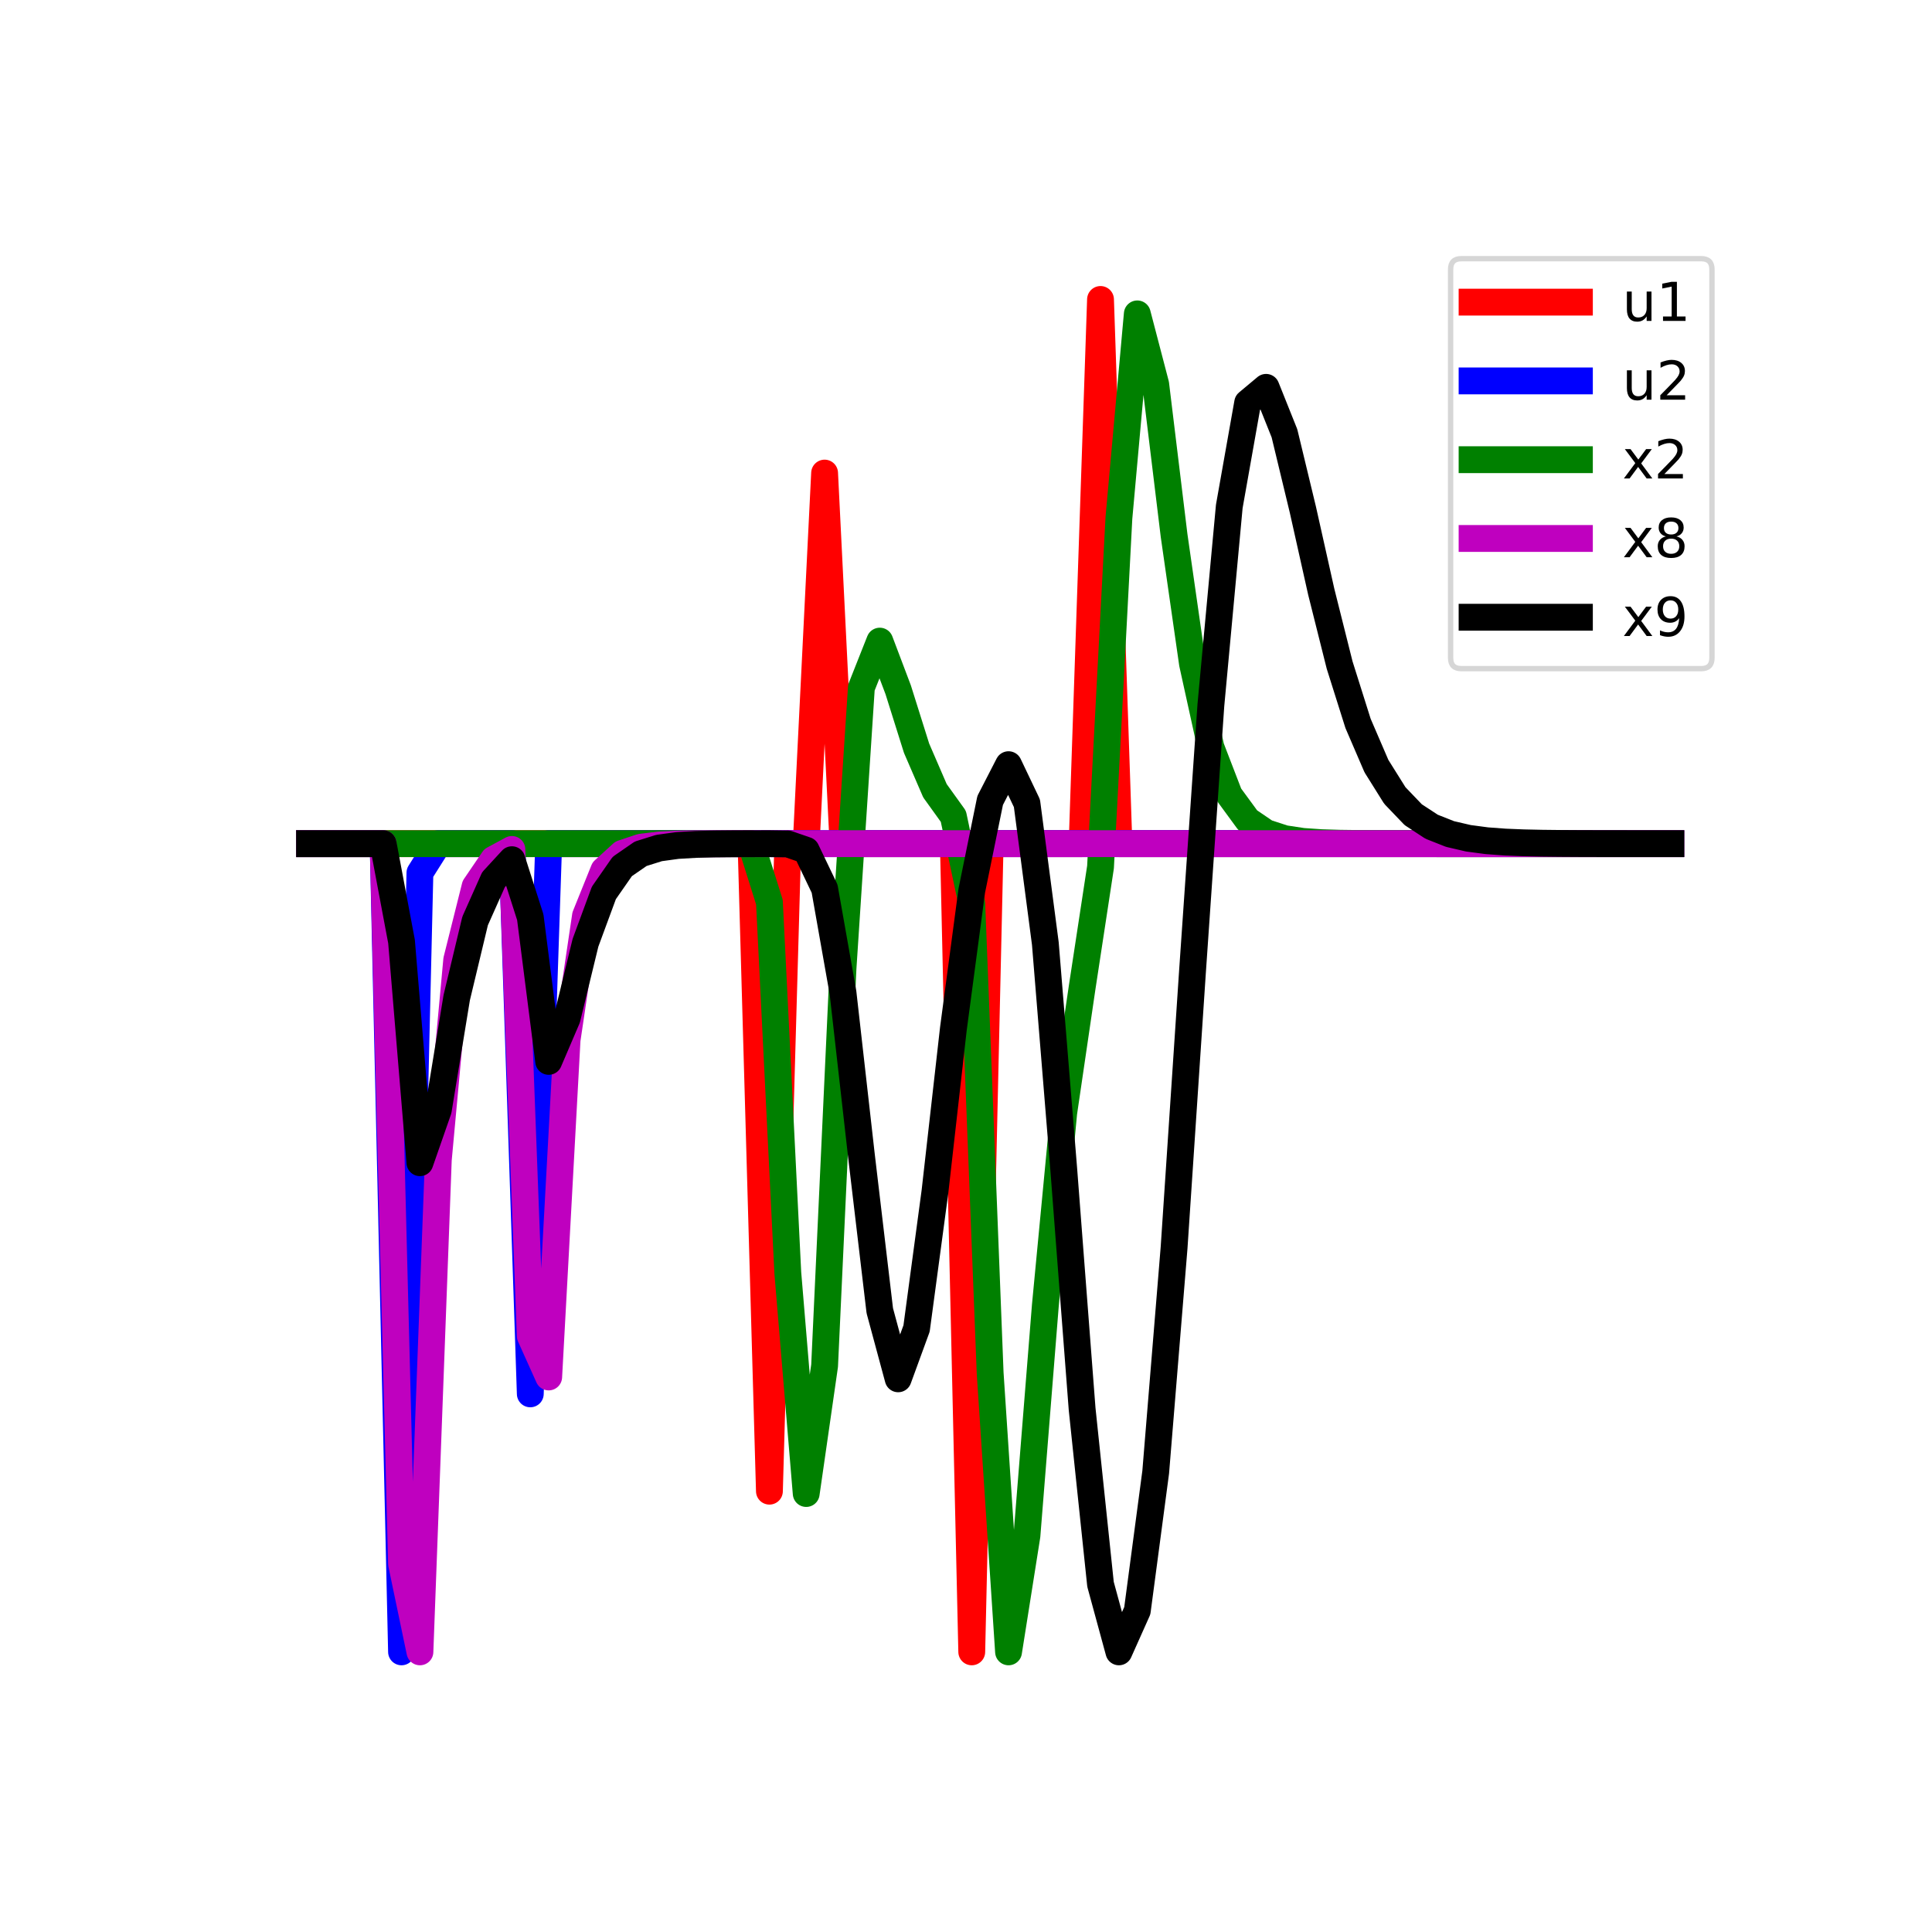
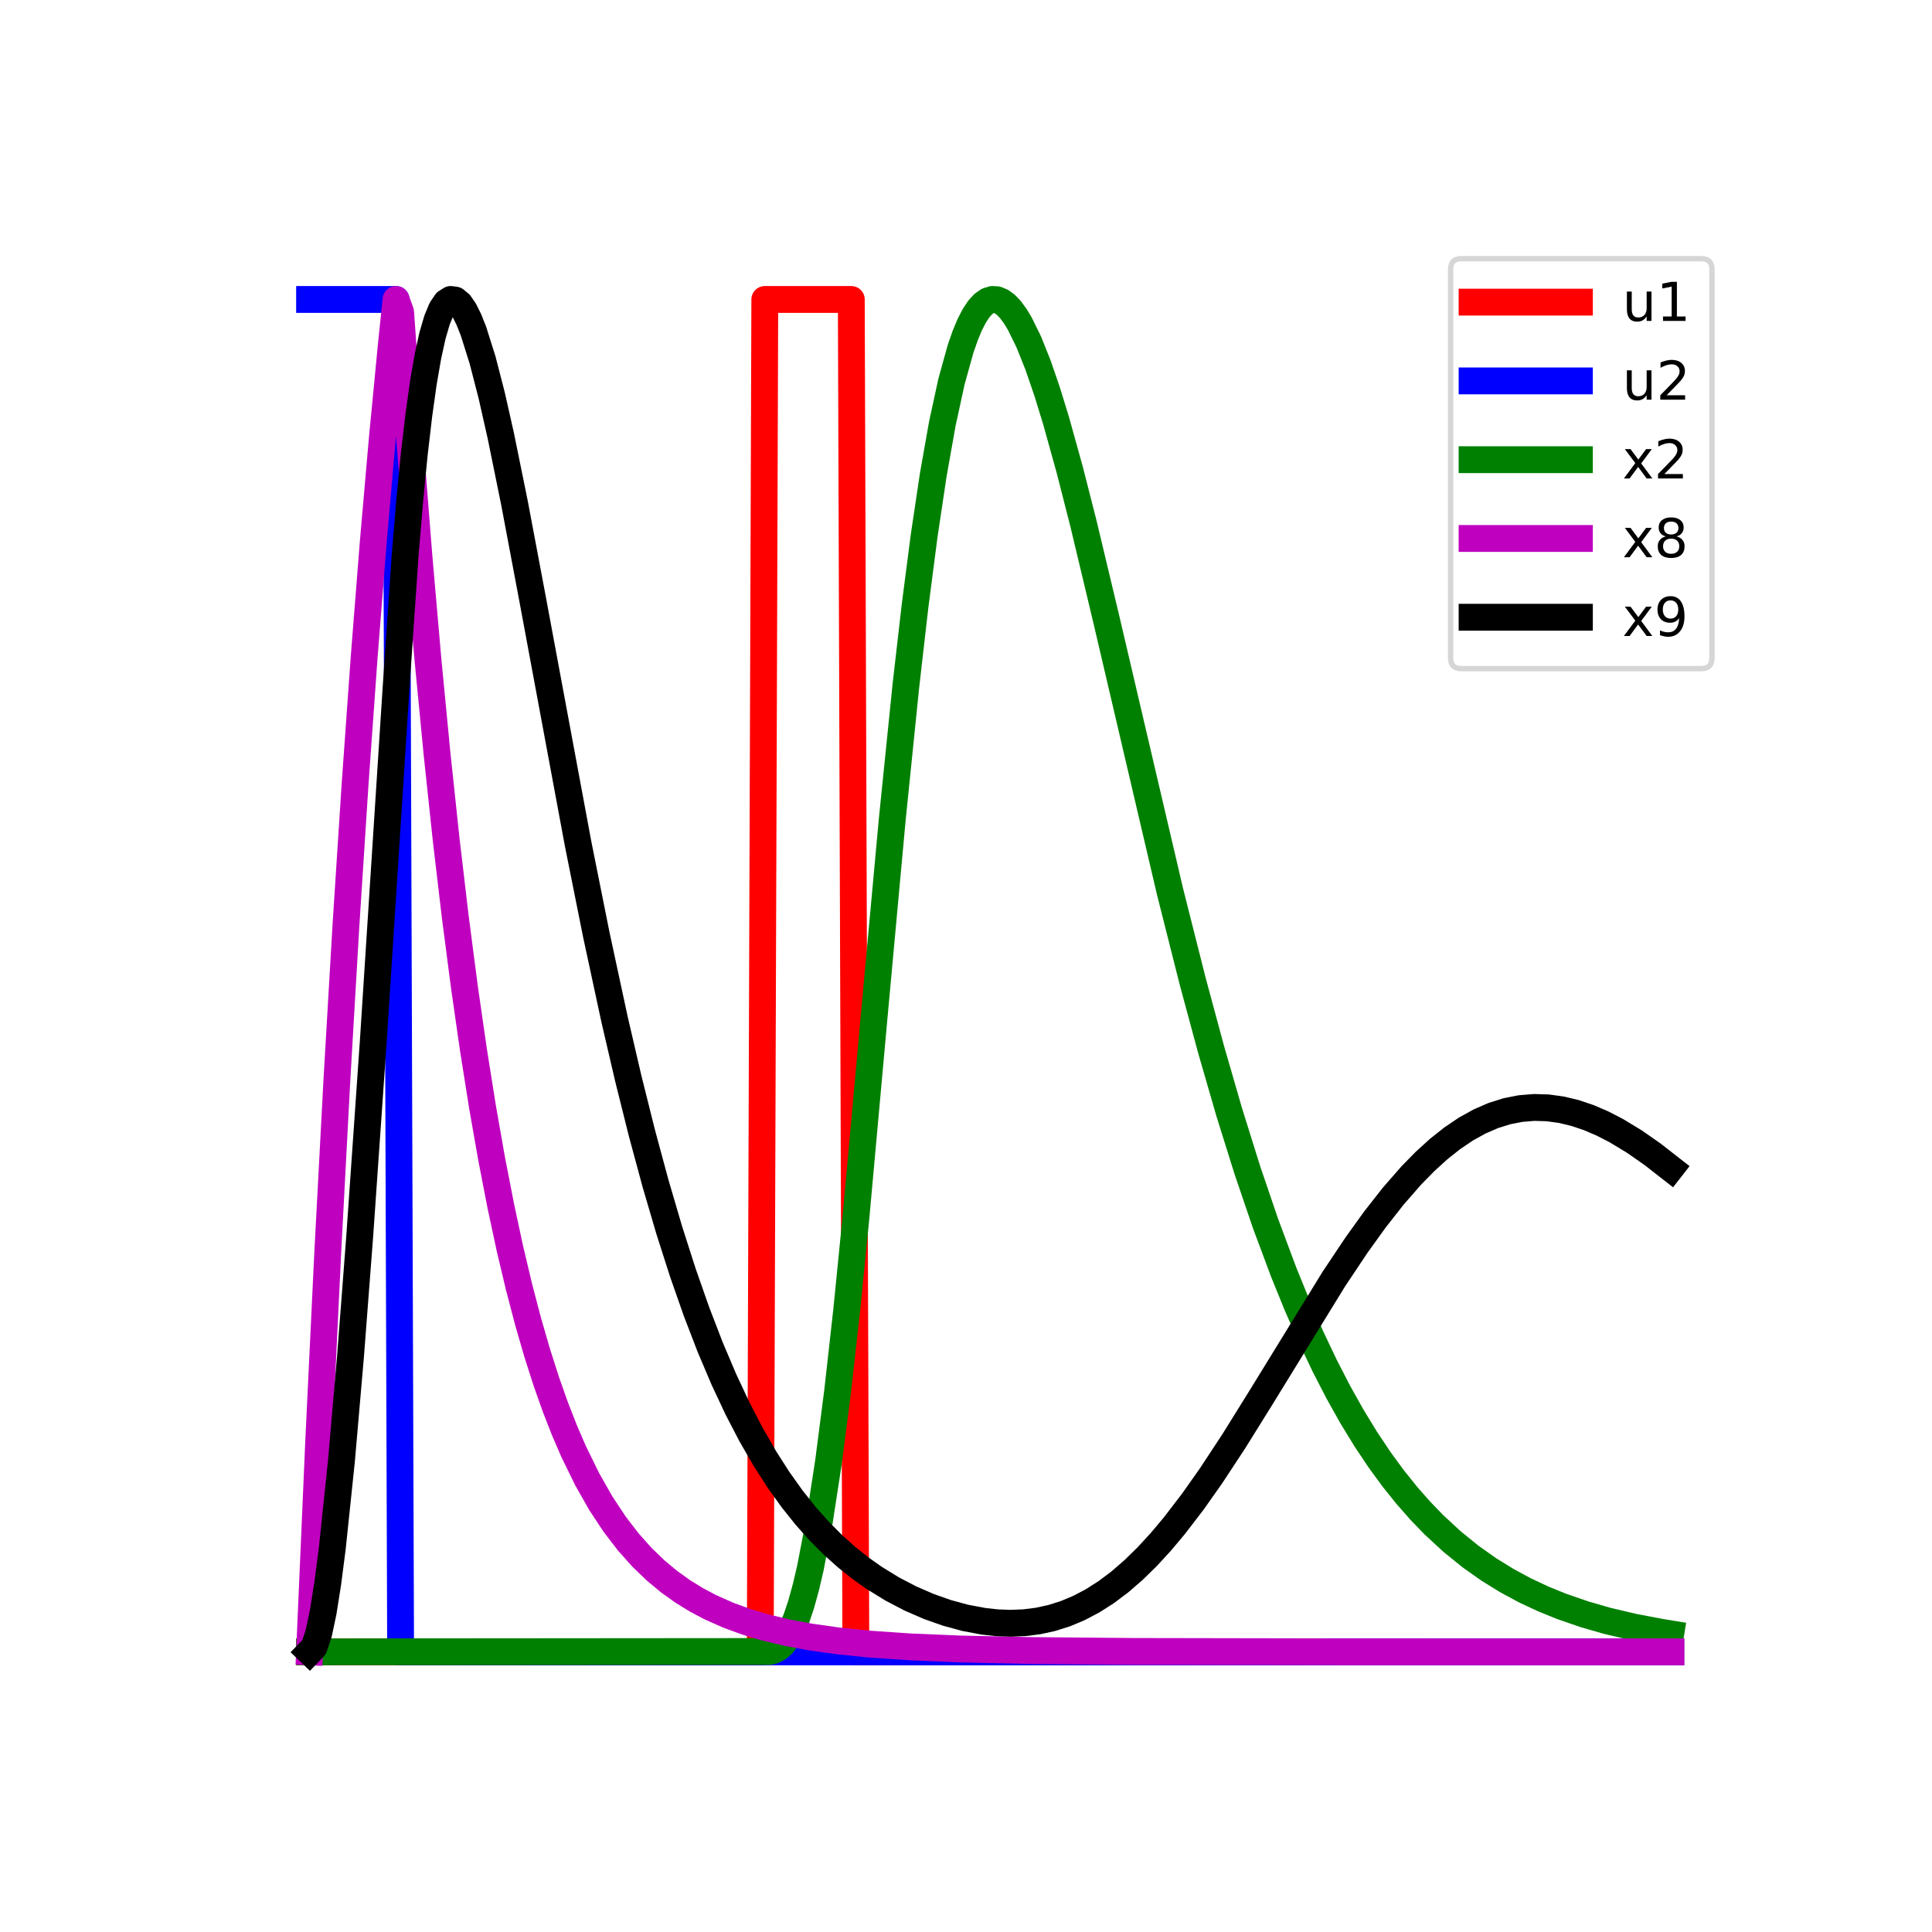
<svg xmlns="http://www.w3.org/2000/svg" xmlns:xlink="http://www.w3.org/1999/xlink" width="360pt" height="360pt" viewBox="0 0 360 360" version="1.1">
  <defs>
    <style type="text/css">*{stroke-linejoin: round; stroke-linecap: butt}</style>
  </defs>
  <g id="figure_1">
    <g id="patch_1">
      <path d="M 0 360  L 360 360  L 360 0  L 0 0  z " style="fill: #ffffff" />
    </g>
    <g id="axes_1">
      <g id="line2d_1">
-         <path d="M 57.682 157.202  L 61.109 157.202  L 64.537 157.202  L 67.964 157.202  L 71.392 157.202  L 74.819 157.202  L 78.247 157.202  L 81.674 157.202  L 85.102 157.202  L 88.529 157.202  L 91.957 157.202  L 95.385 157.202  L 98.812 157.202  L 102.24 157.202  L 105.667 157.202  L 109.095 157.202  L 112.522 157.202  L 115.95 157.202  L 119.377 157.202  L 122.805 157.202  L 126.232 157.202  L 129.66 157.202  L 133.087 157.202  L 136.515 157.202  L 139.942 157.202  L 143.37 277.86  L 146.797 157.202  L 150.225 157.202  L 153.652 88.151  L 157.08 157.202  L 160.507 157.202  L 163.935 157.202  L 167.362 157.202  L 170.79 157.202  L 174.217 157.202  L 177.645 157.202  L 181.072 307.8  L 184.5 157.202  L 187.928 157.202  L 191.355 157.202  L 194.783 157.202  L 198.21 157.202  L 201.638 157.202  L 205.065 55.8  L 208.493 157.202  L 211.92 157.202  L 215.348 157.202  L 218.775 157.202  L 222.203 157.202  L 225.63 157.202  L 229.058 157.202  L 232.485 157.202  L 235.913 157.202  L 239.34 157.202  L 242.768 157.202  L 246.195 157.202  L 249.623 157.202  L 253.05 157.202  L 256.478 157.202  L 259.905 157.202  L 263.333 157.202  L 266.76 157.202  L 270.188 157.202  L 273.615 157.202  L 277.043 157.202  L 280.471 157.202  L 283.898 157.202  L 287.326 157.202  L 290.753 157.202  L 294.181 157.202  L 297.608 157.202  L 301.036 157.202  L 304.463 157.202  L 307.891 157.202  L 311.318 157.202  " clip-path="url(#p5c543946f2)" style="fill: none; stroke: #ff0000; stroke-width: 5; stroke-linecap: square" />
+         <path d="M 57.682 307.8  L 141.662 307.8  L 142.51 55.8  L 158.627 55.8  L 159.476 307.8  L 311.318 307.8  L 311.318 307.8  " clip-path="url(#pdf2f1b3b8e)" style="fill: none; stroke: #ff0000; stroke-width: 5; stroke-linecap: square" />
      </g>
      <g id="line2d_2">
-         <path d="M 57.682 157.202  L 61.109 157.202  L 64.537 157.202  L 67.964 157.202  L 71.392 157.202  L 74.819 307.8  L 78.247 162.634  L 81.674 157.202  L 85.102 157.202  L 88.529 157.202  L 91.957 157.202  L 95.385 157.202  L 98.812 259.727  L 102.24 157.202  L 105.667 157.202  L 109.095 157.202  L 112.522 157.202  L 115.95 157.202  L 119.377 157.202  L 122.805 157.202  L 126.232 157.202  L 129.66 157.202  L 133.087 157.202  L 136.515 157.202  L 139.942 157.202  L 143.37 157.202  L 146.797 157.202  L 150.225 157.202  L 153.652 157.202  L 157.08 157.202  L 160.507 157.202  L 163.935 157.202  L 167.362 157.202  L 170.79 157.202  L 174.217 157.202  L 177.645 157.202  L 181.072 157.202  L 184.5 157.202  L 187.928 157.202  L 191.355 157.202  L 194.783 157.202  L 198.21 157.202  L 201.638 157.202  L 205.065 157.202  L 208.493 157.202  L 211.92 157.202  L 215.348 157.202  L 218.775 157.202  L 222.203 157.202  L 225.63 157.202  L 229.058 157.202  L 232.485 157.202  L 235.913 157.202  L 239.34 157.202  L 242.768 157.202  L 246.195 157.202  L 249.623 157.202  L 253.05 157.202  L 256.478 157.202  L 259.905 157.202  L 263.333 157.202  L 266.76 157.202  L 270.188 157.202  L 273.615 157.202  L 277.043 157.202  L 280.471 157.202  L 283.898 157.202  L 287.326 157.202  L 290.753 157.202  L 294.181 157.202  L 297.608 157.202  L 301.036 157.202  L 304.463 157.202  L 307.891 157.202  L 311.318 157.202  " clip-path="url(#p5c543946f2)" style="fill: none; stroke: #0000ff; stroke-width: 5; stroke-linecap: square" />
+         <path d="M 57.682 55.8  L 73.799 55.8  L 74.647 307.8  L 311.318 307.8  L 311.318 307.8  " clip-path="url(#pdf2f1b3b8e)" style="fill: none; stroke: #0000ff; stroke-width: 5; stroke-linecap: square" />
      </g>
      <g id="line2d_3">
-         <path d="M 57.682 157.202  L 61.109 157.202  L 64.537 157.202  L 67.964 157.202  L 71.392 157.202  L 74.819 157.202  L 78.247 157.202  L 81.674 157.202  L 85.102 157.202  L 88.529 157.202  L 91.957 157.202  L 95.385 157.202  L 98.812 157.202  L 102.24 157.202  L 105.667 157.202  L 109.095 157.202  L 112.522 157.202  L 115.95 157.202  L 119.377 157.202  L 122.805 157.202  L 126.232 157.202  L 129.66 157.202  L 133.087 157.202  L 136.515 157.202  L 139.942 157.202  L 143.37 168.095  L 146.797 237.181  L 150.225 278.296  L 153.652 254.482  L 157.08 180.49  L 160.507 128.119  L 163.935 119.463  L 167.362 128.52  L 170.79 139.421  L 174.217 147.345  L 177.645 152.114  L 181.072 168.3  L 184.5 255.844  L 187.928 307.8  L 191.355 286.157  L 194.783 243.289  L 198.21 207.352  L 201.638 184.018  L 205.065 161.568  L 208.493 96.518  L 211.92 58.487  L 215.348 71.6  L 218.775 99.786  L 222.203 123.675  L 225.63 139.25  L 229.058 148.143  L 232.485 152.824  L 235.913 155.154  L 239.34 156.268  L 242.768 156.785  L 246.195 157.019  L 249.623 157.123  L 253.05 157.168  L 256.478 157.188  L 259.905 157.196  L 263.333 157.2  L 266.76 157.201  L 270.188 157.202  L 273.615 157.202  L 277.043 157.202  L 280.471 157.202  L 283.898 157.202  L 287.326 157.202  L 290.753 157.202  L 294.181 157.202  L 297.608 157.202  L 301.036 157.202  L 304.463 157.202  L 307.891 157.202  L 311.318 157.202  " clip-path="url(#p5c543946f2)" style="fill: none; stroke: #008000; stroke-width: 5; stroke-linecap: square" />
+         <path d="M 57.682 307.8  L 143.358 307.73  L 144.207 307.508  L 145.055 307.042  L 145.903 306.258  L 146.751 305.098  L 147.6 303.51  L 148.448 301.456  L 149.296 298.906  L 150.145 295.836  L 150.993 292.232  L 152.689 283.39  L 154.386 272.367  L 156.083 259.222  L 157.779 244.061  L 159.476 227.033  L 162.869 189.581  L 166.262 152.646  L 168.807 127.706  L 170.503 112.939  L 172.2 99.844  L 173.896 88.502  L 175.593 78.934  L 177.29 71.123  L 178.986 65.015  L 179.834 62.577  L 180.683 60.534  L 181.531 58.875  L 182.379 57.586  L 183.228 56.653  L 184.076 56.062  L 184.924 55.8  L 185.772 55.851  L 186.621 56.201  L 187.469 56.834  L 188.317 57.737  L 189.166 58.893  L 190.014 60.29  L 191.71 63.745  L 193.407 67.991  L 195.104 72.921  L 196.8 78.435  L 199.345 87.598  L 201.89 97.576  L 206.131 115.342  L 218.007 166.087  L 222.249 182.88  L 225.642 195.457  L 229.035 207.191  L 232.428 218.044  L 235.821 228.008  L 239.214 237.096  L 241.759 243.353  L 244.304 249.151  L 246.849 254.507  L 249.394 259.443  L 251.938 263.981  L 254.483 268.145  L 257.028 271.957  L 259.573 275.44  L 262.118 278.617  L 264.663 281.51  L 267.208 284.141  L 270.601 287.274  L 273.994 290.021  L 277.387 292.425  L 280.78 294.522  L 284.173 296.35  L 287.566 297.939  L 290.959 299.318  L 295.201 300.785  L 299.442 302.009  L 304.532 303.209  L 309.622 304.168  L 311.318 304.443  L 311.318 304.443  " clip-path="url(#pdf2f1b3b8e)" style="fill: none; stroke: #008000; stroke-width: 5; stroke-linecap: square" />
      </g>
      <g id="line2d_4">
-         <path d="M 57.682 157.202  L 61.109 157.202  L 64.537 157.202  L 67.964 157.202  L 71.392 157.202  L 74.819 291.398  L 78.247 307.8  L 81.674 216.08  L 85.102 178.862  L 88.529 165.17  L 91.957 160.133  L 95.385 158.28  L 98.812 248.957  L 102.24 256.578  L 105.667 193.761  L 109.095 170.651  L 112.522 162.15  L 115.95 159.022  L 119.377 157.872  L 122.805 157.448  L 126.232 157.293  L 129.66 157.235  L 133.087 157.214  L 136.515 157.207  L 139.942 157.204  L 143.37 157.203  L 146.797 157.202  L 150.225 157.202  L 153.652 157.202  L 157.08 157.202  L 160.507 157.202  L 163.935 157.202  L 167.362 157.202  L 170.79 157.202  L 174.217 157.202  L 177.645 157.202  L 181.072 157.202  L 184.5 157.202  L 187.928 157.202  L 191.355 157.202  L 194.783 157.202  L 198.21 157.202  L 201.638 157.202  L 205.065 157.202  L 208.493 157.202  L 211.92 157.202  L 215.348 157.202  L 218.775 157.202  L 222.203 157.202  L 225.63 157.202  L 229.058 157.202  L 232.485 157.202  L 235.913 157.202  L 239.34 157.202  L 242.768 157.202  L 246.195 157.202  L 249.623 157.202  L 253.05 157.202  L 256.478 157.202  L 259.905 157.202  L 263.333 157.202  L 266.76 157.202  L 270.188 157.202  L 273.615 157.202  L 277.043 157.202  L 280.471 157.202  L 283.898 157.202  L 287.326 157.202  L 290.753 157.202  L 294.181 157.202  L 297.608 157.202  L 301.036 157.202  L 304.463 157.202  L 307.891 157.202  L 311.318 157.202  " clip-path="url(#p5c543946f2)" style="fill: none; stroke: #bf00bf; stroke-width: 5; stroke-linecap: square" />
+         <path d="M 57.682 307.8  L 59.378 268.696  L 61.075 233.313  L 62.772 201.297  L 64.468 172.328  L 66.165 146.116  L 67.861 122.398  L 69.558 100.937  L 71.254 81.519  L 72.951 63.948  L 73.799 55.8  L 74.647 58.153  L 76.344 81.91  L 78.041 103.407  L 79.737 122.857  L 81.434 140.457  L 83.13 156.382  L 84.827 170.791  L 86.523 183.829  L 88.22 195.627  L 89.917 206.301  L 91.613 215.96  L 93.31 224.7  L 95.006 232.608  L 96.703 239.763  L 98.399 246.238  L 100.096 252.096  L 101.792 257.397  L 103.489 262.194  L 105.186 266.534  L 106.882 270.461  L 109.427 275.662  L 111.972 280.138  L 114.517 283.991  L 117.062 287.308  L 119.606 290.162  L 122.151 292.619  L 124.696 294.734  L 127.241 296.554  L 129.786 298.12  L 132.331 299.468  L 135.724 300.979  L 139.117 302.215  L 142.51 303.228  L 146.751 304.239  L 150.993 305.027  L 156.083 305.745  L 162.021 306.352  L 169.655 306.877  L 178.986 307.267  L 191.71 307.548  L 211.221 307.72  L 251.09 307.792  L 311.318 307.8  L 311.318 307.8  " clip-path="url(#pdf2f1b3b8e)" style="fill: none; stroke: #bf00bf; stroke-width: 5; stroke-linecap: square" />
      </g>
      <g id="line2d_5">
-         <path d="M 57.682 157.202  L 61.109 157.202  L 64.537 157.202  L 67.964 157.202  L 71.392 157.202  L 74.819 175.442  L 78.247 216.655  L 81.674 206.823  L 85.102 185.907  L 88.529 171.607  L 91.957 163.916  L 95.385 160.192  L 98.812 170.911  L 102.24 197.775  L 105.667 189.767  L 109.095 175.671  L 112.522 166.383  L 115.95 161.458  L 119.377 159.091  L 122.805 158.016  L 126.232 157.545  L 129.66 157.344  L 133.087 157.26  L 136.515 157.226  L 139.942 157.212  L 143.37 157.206  L 146.797 157.254  L 150.225 158.436  L 153.652 165.59  L 157.08 184.971  L 160.507 215.269  L 163.935 244.227  L 167.362 256.924  L 170.79 247.541  L 174.217 222.041  L 177.645 191.734  L 181.072 165.987  L 184.5 149.153  L 187.928 142.487  L 191.355 149.678  L 194.783 175.807  L 198.21 217.831  L 201.638 262.559  L 205.065 295.211  L 208.493 307.8  L 211.92 300.135  L 215.348 274.317  L 218.775 232.467  L 222.203 181.029  L 225.63 131.398  L 229.058 94.368  L 232.485 75.042  L 235.913 72.177  L 239.34 80.738  L 242.768 94.956  L 246.195 110.268  L 249.623 123.932  L 253.05 134.796  L 256.478 142.753  L 259.905 148.227  L 263.333 151.806  L 266.76 154.049  L 270.188 155.406  L 273.615 156.202  L 277.043 156.657  L 280.471 156.91  L 283.898 157.048  L 287.326 157.122  L 290.753 157.161  L 294.181 157.182  L 297.608 157.192  L 301.036 157.197  L 304.463 157.2  L 307.891 157.201  L 311.318 157.201  " clip-path="url(#p5c543946f2)" style="fill: none; stroke: #000000; stroke-width: 5; stroke-linecap: square" />
+         <path d="M 57.682 307.8  L 58.53 306.917  L 59.378 304.382  L 60.227 300.36  L 61.075 295.001  L 61.923 288.444  L 63.62 272.249  L 65.316 252.697  L 67.013 230.573  L 69.558 193.996  L 73.799 128.22  L 75.496 103.38  L 76.344 93.274  L 77.192 84.639  L 78.041 77.357  L 78.889 71.315  L 79.737 66.412  L 80.585 62.549  L 81.434 59.637  L 82.282 57.592  L 83.13 56.337  L 83.979 55.8  L 84.827 55.913  L 85.675 56.615  L 86.523 57.847  L 87.372 59.556  L 88.22 61.694  L 89.917 67.072  L 91.613 73.655  L 93.31 81.166  L 95.855 93.663  L 99.248 111.661  L 107.73 157.268  L 111.124 174.217  L 114.517 189.967  L 117.062 200.916  L 119.606 211.102  L 122.151 220.523  L 124.696 229.196  L 127.241 237.146  L 129.786 244.407  L 132.331 251.016  L 134.875 257.013  L 137.42 262.442  L 139.965 267.343  L 142.51 271.759  L 145.055 275.73  L 147.6 279.294  L 150.145 282.487  L 152.689 285.344  L 155.234 287.896  L 157.779 290.173  L 160.324 292.2  L 162.869 294.003  L 166.262 296.093  L 169.655 297.861  L 173.048 299.336  L 176.441 300.534  L 179.834 301.458  L 183.228 302.098  L 185.772 302.379  L 188.317 302.475  L 190.862 302.371  L 193.407 302.052  L 195.952 301.499  L 198.497 300.698  L 201.042 299.633  L 203.586 298.293  L 206.131 296.669  L 208.676 294.755  L 211.221 292.55  L 213.766 290.06  L 216.311 287.291  L 218.855 284.258  L 222.249 279.834  L 225.642 275.026  L 229.883 268.579  L 234.973 260.398  L 248.545 238.326  L 252.787 231.974  L 256.18 227.256  L 259.573 222.929  L 262.966 219.042  L 265.511 216.442  L 268.056 214.126  L 270.601 212.106  L 273.145 210.387  L 275.69 208.974  L 278.235 207.868  L 280.78 207.066  L 283.325 206.565  L 285.87 206.357  L 288.415 206.434  L 290.959 206.784  L 293.504 207.396  L 296.049 208.255  L 298.594 209.347  L 301.139 210.656  L 304.532 212.71  L 307.925 215.08  L 311.318 217.726  L 311.318 217.726  " clip-path="url(#pdf2f1b3b8e)" style="fill: none; stroke: #000000; stroke-width: 5; stroke-linecap: square" />
      </g>
      <g id="legend_1">
        <g id="patch_2">
          <path d="M 272.3 124.591  L 317 124.591  Q 319 124.591 319 122.591  L 319 50.2  Q 319 48.2 317 48.2  L 272.3 48.2  Q 270.3 48.2 270.3 50.2  L 270.3 122.591  Q 270.3 124.591 272.3 124.591  z " style="fill: #ffffff; opacity: 0.8; stroke: #cccccc; stroke-linejoin: miter" />
        </g>
        <g id="line2d_6">
          <path d="M 274.3 56.298  L 284.3 56.298  L 294.3 56.298  " style="fill: none; stroke: #ff0000; stroke-width: 5; stroke-linecap: square" />
        </g>
        <g id="text_1">
          <g transform="translate(302.3 59.79844) scale(0.1 -0.1)">
            <defs>
              <path id="DejaVuSans-75" d="M 544 1381  L 544 3500  L 1119 3500  L 1119 1403  Q 1119 906 1312 657  Q 1506 409 1894 409  Q 2359 409 2629 706  Q 2900 1003 2900 1516  L 2900 3500  L 3475 3500  L 3475 0  L 2900 0  L 2900 538  Q 2691 219 2414 64  Q 2138 -91 1772 -91  Q 1169 -91 856 284  Q 544 659 544 1381  z M 1991 3584  L 1991 3584  z " transform="scale(0.015625)" />
              <path id="DejaVuSans-31" d="M 794 531  L 1825 531  L 1825 4091  L 703 3866  L 703 4441  L 1819 4666  L 2450 4666  L 2450 531  L 3481 531  L 3481 0  L 794 0  L 794 531  z " transform="scale(0.015625)" />
            </defs>
            <use xlink:href="#DejaVuSans-75" />
            <use xlink:href="#DejaVuSans-31" x="63.379" />
          </g>
        </g>
        <g id="line2d_7">
          <path d="M 274.3 70.977  L 284.3 70.977  L 294.3 70.977  " style="fill: none; stroke: #0000ff; stroke-width: 5; stroke-linecap: square" />
        </g>
        <g id="text_2">
          <g transform="translate(302.3 74.47656) scale(0.1 -0.1)">
            <defs>
              <path id="DejaVuSans-32" d="M 1228 531  L 3431 531  L 3431 0  L 469 0  L 469 531  Q 828 903 1448 1529  Q 2069 2156 2228 2338  Q 2531 2678 2651 2914  Q 2772 3150 2772 3378  Q 2772 3750 2511 3984  Q 2250 4219 1831 4219  Q 1534 4219 1204 4116  Q 875 4013 500 3803  L 500 4441  Q 881 4594 1212 4672  Q 1544 4750 1819 4750  Q 2544 4750 2975 4387  Q 3406 4025 3406 3419  Q 3406 3131 3298 2873  Q 3191 2616 2906 2266  Q 2828 2175 2409 1742  Q 1991 1309 1228 531  z " transform="scale(0.015625)" />
            </defs>
            <use xlink:href="#DejaVuSans-75" />
            <use xlink:href="#DejaVuSans-32" x="63.379" />
          </g>
        </g>
        <g id="line2d_8">
          <path d="M 274.3 85.655  L 284.3 85.655  L 294.3 85.655  " style="fill: none; stroke: #008000; stroke-width: 5; stroke-linecap: square" />
        </g>
        <g id="text_3">
          <g transform="translate(302.3 89.15469) scale(0.1 -0.1)">
            <defs>
              <path id="DejaVuSans-78" d="M 3513 3500  L 2247 1797  L 3578 0  L 2900 0  L 1881 1375  L 863 0  L 184 0  L 1544 1831  L 300 3500  L 978 3500  L 1906 2253  L 2834 3500  L 3513 3500  z " transform="scale(0.015625)" />
            </defs>
            <use xlink:href="#DejaVuSans-78" />
            <use xlink:href="#DejaVuSans-32" x="59.18" />
          </g>
        </g>
        <g id="line2d_9">
          <path d="M 274.3 100.333  L 284.3 100.333  L 294.3 100.333  " style="fill: none; stroke: #bf00bf; stroke-width: 5; stroke-linecap: square" />
        </g>
        <g id="text_4">
          <g transform="translate(302.3 103.8328) scale(0.1 -0.1)">
            <defs>
              <path id="DejaVuSans-38" d="M 2034 2216  Q 1584 2216 1326 1975  Q 1069 1734 1069 1313  Q 1069 891 1326 650  Q 1584 409 2034 409  Q 2484 409 2743 651  Q 3003 894 3003 1313  Q 3003 1734 2745 1975  Q 2488 2216 2034 2216  z M 1403 2484  Q 997 2584 770 2862  Q 544 3141 544 3541  Q 544 4100 942 4425  Q 1341 4750 2034 4750  Q 2731 4750 3128 4425  Q 3525 4100 3525 3541  Q 3525 3141 3298 2862  Q 3072 2584 2669 2484  Q 3125 2378 3379 2068  Q 3634 1759 3634 1313  Q 3634 634 3220 271  Q 2806 -91 2034 -91  Q 1263 -91 848 271  Q 434 634 434 1313  Q 434 1759 690 2068  Q 947 2378 1403 2484  z M 1172 3481  Q 1172 3119 1398 2916  Q 1625 2713 2034 2713  Q 2441 2713 2670 2916  Q 2900 3119 2900 3481  Q 2900 3844 2670 4047  Q 2441 4250 2034 4250  Q 1625 4250 1398 4047  Q 1172 3844 1172 3481  z " transform="scale(0.015625)" />
            </defs>
            <use xlink:href="#DejaVuSans-78" />
            <use xlink:href="#DejaVuSans-38" x="59.18" />
          </g>
        </g>
        <g id="line2d_10">
          <path d="M 274.3 115.011  L 284.3 115.011  L 294.3 115.011  " style="fill: none; stroke: #000000; stroke-width: 5; stroke-linecap: square" />
        </g>
        <g id="text_5">
          <g transform="translate(302.3 118.5109) scale(0.1 -0.1)">
            <defs>
              <path id="DejaVuSans-39" d="M 703 97  L 703 672  Q 941 559 1184 500  Q 1428 441 1663 441  Q 2288 441 2617 861  Q 2947 1281 2994 2138  Q 2813 1869 2534 1725  Q 2256 1581 1919 1581  Q 1219 1581 811 2004  Q 403 2428 403 3163  Q 403 3881 828 4315  Q 1253 4750 1959 4750  Q 2769 4750 3195 4129  Q 3622 3509 3622 2328  Q 3622 1225 3098 567  Q 2575 -91 1691 -91  Q 1453 -91 1209 -44  Q 966 3 703 97  z M 1959 2075  Q 2384 2075 2632 2365  Q 2881 2656 2881 3163  Q 2881 3666 2632 3958  Q 2384 4250 1959 4250  Q 1534 4250 1286 3958  Q 1038 3666 1038 3163  Q 1038 2656 1286 2365  Q 1534 2075 1959 2075  z " transform="scale(0.015625)" />
            </defs>
            <use xlink:href="#DejaVuSans-78" />
            <use xlink:href="#DejaVuSans-39" x="59.18" />
          </g>
        </g>
      </g>
    </g>
  </g>
  <defs>
-     <clipPath id="p5c543946f2">
+     <clipPath id="pdf2f1b3b8e">
      <rect x="45" y="43.2" width="279" height="277.2" />
    </clipPath>
  </defs>
</svg>
